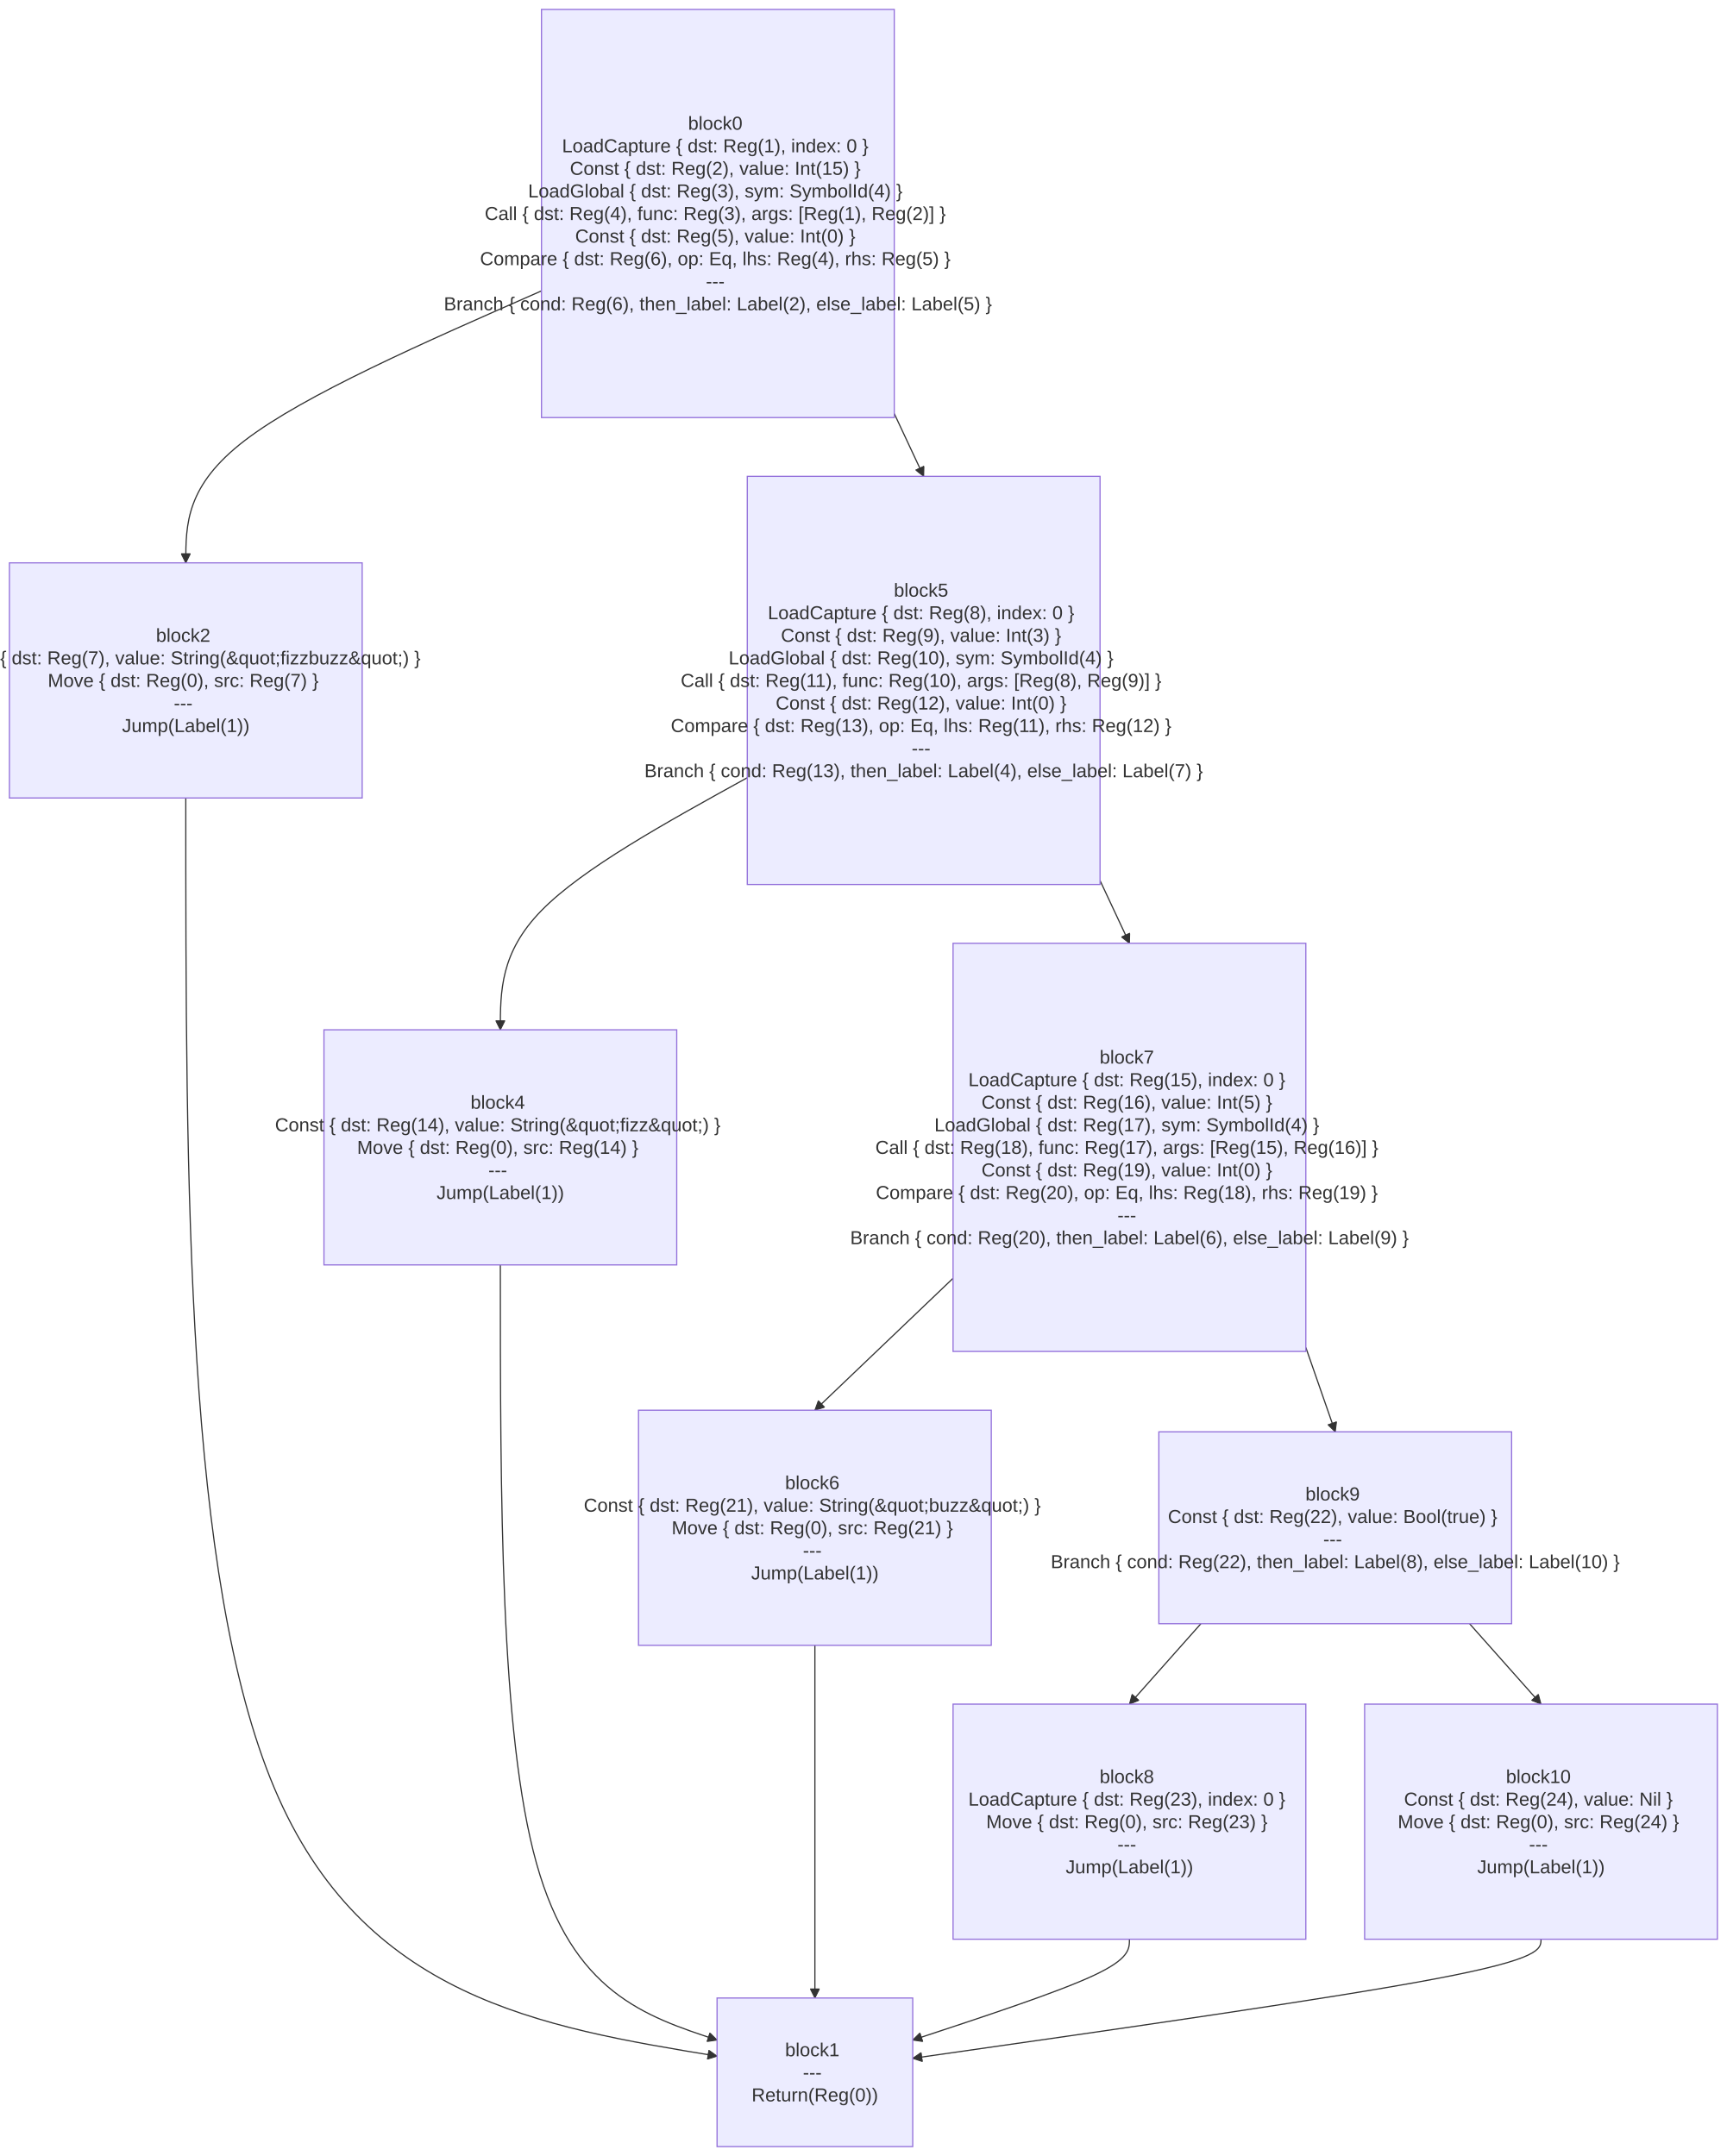
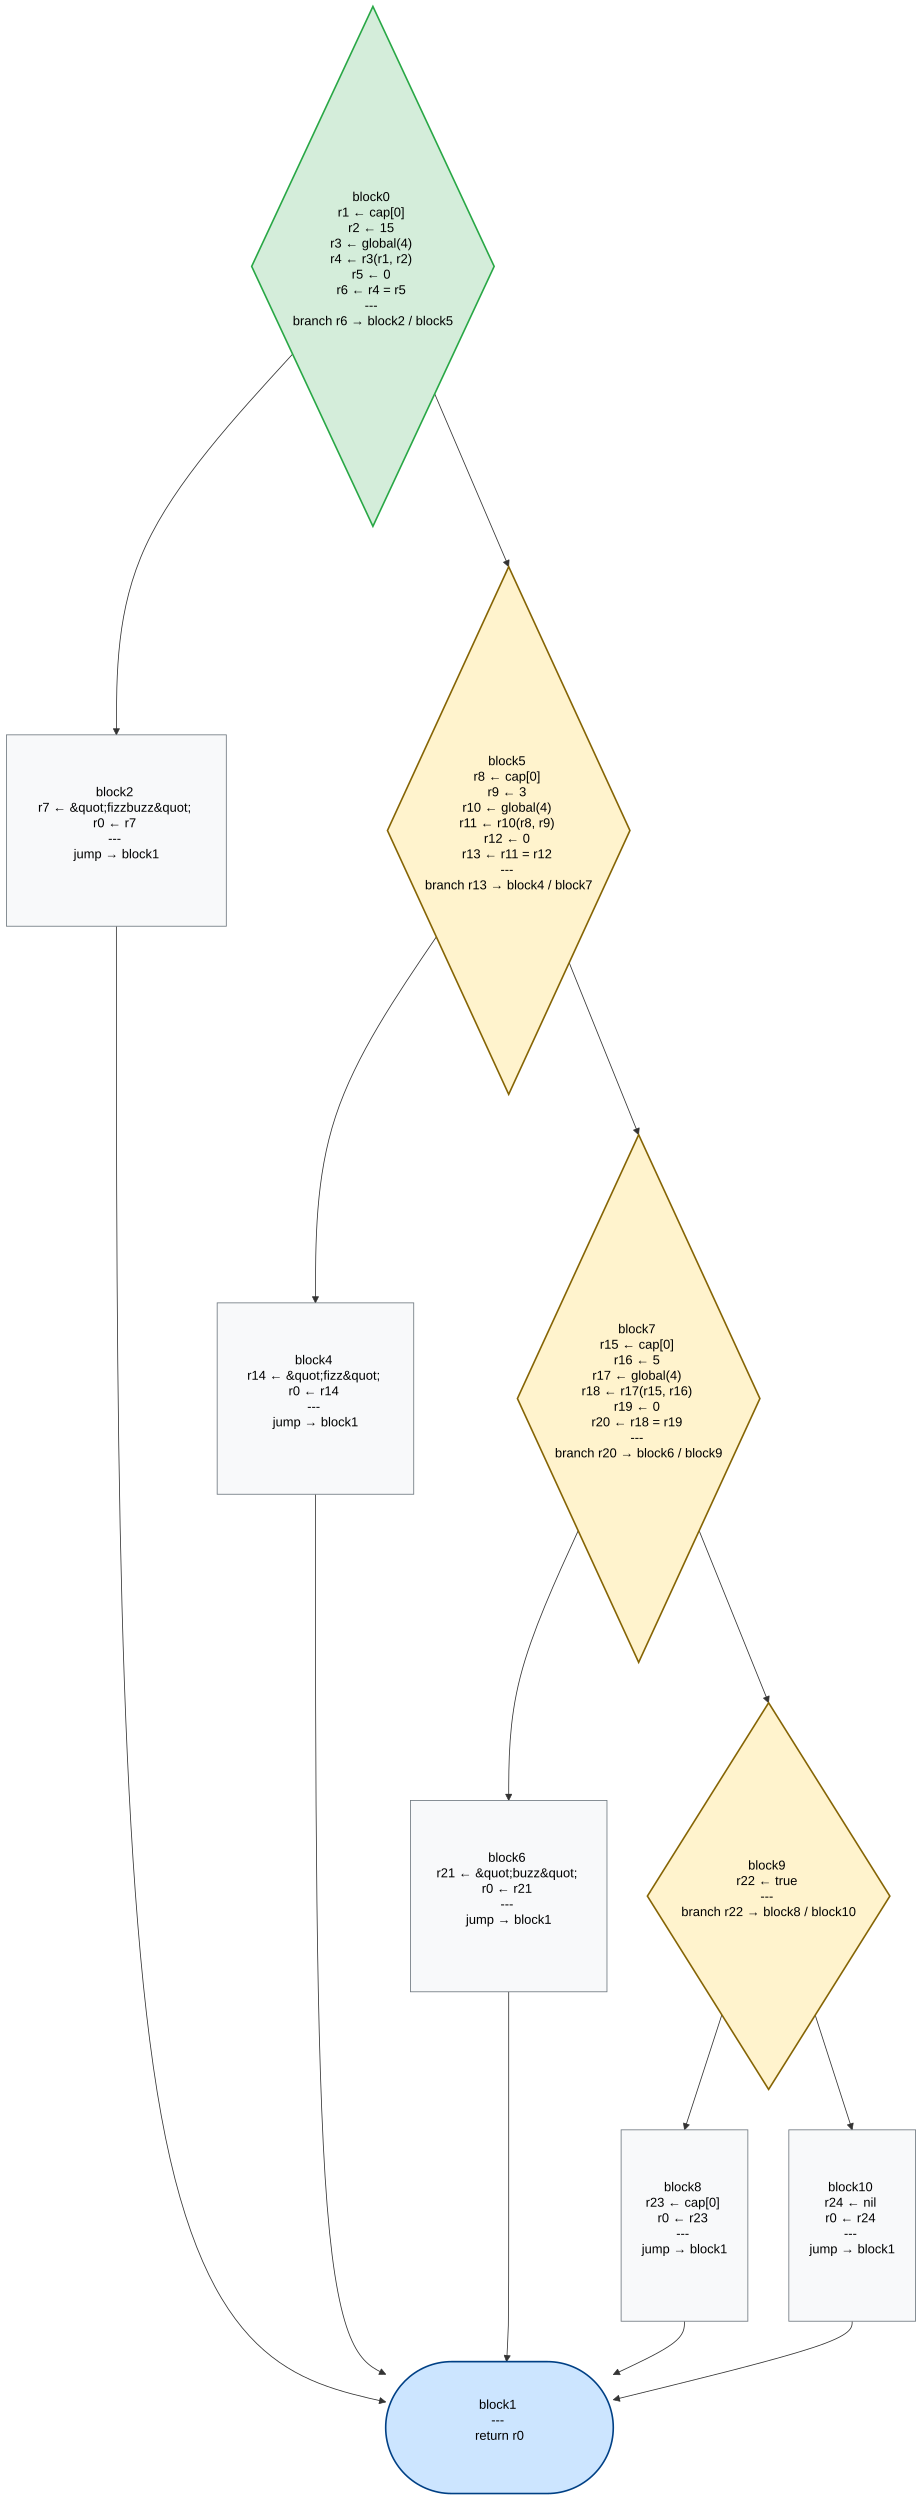
- <svg xmlns="http://www.w3.org/2000/svg" width="1468.5" height="1834" viewBox="-8 -8 1468.5 1834" class="mermaid">
+ <svg xmlns="http://www.w3.org/2000/svg" width="1140.8" height="3093.2" viewBox="-8 -8 1140.8 3093.2" class="mermaid">
  <style>

.mermaid {
  font-family: trebuchet ms, verdana, arial, sans-serif;
  font-size: 16px;
}

.node rect,
.node polygon,
.node circle,
.node ellipse,
.node path {
  fill: #ECECFF;
  stroke: #9370DB;
  stroke-width: 1px;
}

.node line {
  stroke: #9370DB;
  stroke-width: 1px;
}

.node .label {
  fill: #333333;
}

.node text {
  fill: #333333;
  font-family: trebuchet ms, verdana, arial, sans-serif;
  font-size: 16px;
}

.edge-path {
  fill: none;
  stroke: #333333;
  stroke-width: 1px;
}

.edge-label {
  fill: #333333;
  font-family: trebuchet ms, verdana, arial, sans-serif;
}

.edge-label-bg {
  fill: rgba(232, 232, 232, 0.8);
}

.subgraph {
  fill: #ffffde;
  stroke: #aaaa33;
  stroke-width: 1px;
}

.subgraph-title {
  fill: #333333;
  font-weight: bold;
}

.cluster rect {
  fill: #ffffde;
  stroke: #aaaa33;
  stroke-width: 1px;
  rx: 5px;
  ry: 5px;
}

.cluster-label {
  fill: #333333;
  font-family: trebuchet ms, verdana, arial, sans-serif;
  font-size: 16px;
  font-weight: bold;
}

marker path {
  fill: #333333;
  stroke: #333333;
}

  </style>
  <defs>
    <marker id="arrow_point" viewBox="0 0 10 10" refX="10" refY="5" markerWidth="8" markerHeight="8" orient="auto" markerUnits="userSpaceOnUse">
      <path d="M 0 0 L 10 5 L 0 10 z" />
    </marker>
    <marker id="arrow_point_start" viewBox="0 0 10 10" refX="4.5" refY="5" markerWidth="8" markerHeight="8" orient="auto" markerUnits="userSpaceOnUse">
      <path d="M 0 5 L 10 10 L 10 0 z" />
    </marker>
    <marker id="arrow_cross" viewBox="0 0 11 11" refX="12" refY="5.2" markerWidth="11" markerHeight="11" orient="auto" markerUnits="userSpaceOnUse">
+       <path d="M 1 1 L 10 10 M 10 1 L 1 10" stroke-width="2" fill="none" />
+     </marker>
+     <marker id="arrow_cross_start" viewBox="0 0 11 11" refX="-1" refY="5.2" markerWidth="11" markerHeight="11" orient="auto" markerUnits="userSpaceOnUse">
      <path d="M 1 1 L 10 10 M 10 1 L 1 10" fill="none" stroke-width="2" />
-     </marker>
-     <marker id="arrow_cross_start" viewBox="0 0 11 11" refX="-1" refY="5.2" markerWidth="11" markerHeight="11" orient="auto" markerUnits="userSpaceOnUse">
-       <path d="M 1 1 L 10 10 M 10 1 L 1 10" stroke-width="2" fill="none" />
    </marker>
    <marker id="arrow_circle" viewBox="0 0 10 10" refX="11" refY="5" markerWidth="11" markerHeight="11" orient="auto" markerUnits="userSpaceOnUse">
      <circle cx="5" cy="5" r="5" />
    </marker>
    <marker id="arrow_circle_start" viewBox="0 0 10 10" refX="-1" refY="5" markerWidth="11" markerHeight="11" orient="auto" markerUnits="userSpaceOnUse">
      <circle cx="5" cy="5" r="5" />
    </marker>
  </defs>
  <g class="root">
    <g class="clusters">

    </g>
    <g class="edgePaths">
      <g class="edge" id="edge-L-block0-block2-0">
-         <path d="M 452.50 239.43 C 351.67 283.69, 250.83 327.94, 200.42 366.51 C 150.00 405.07, 150.00 437.93, 150.00 470.80" class="edge-path" fill="none" stroke-width="1" marker-end="url(#arrow_point)" />
+         <path d="M 354.02 430.12 C 281.35 509.48, 208.67 588.84, 172.34 667.35 C 136.00 745.87, 136.00 823.53, 136.00 901.20" class="edge-path" stroke-width="1" marker-end="url(#arrow_point)" fill="none" />
      </g>
      <g class="edge" id="edge-L-block0-block5-0">
-         <path d="M 752.50 343.83 L 777.50 397.20" class="edge-path" marker-end="url(#arrow_point)" fill="none" stroke-width="1" />
+         <path d="M 529.84 479.31 L 621.40 693.20" class="edge-path" marker-end="url(#arrow_point)" fill="none" stroke-width="1" />
      </g>
      <g class="edge" id="edge-L-block2-block1-0">
-         <path d="M 150.00 670.80 C 150.00 1002.73, 150.00 1334.67, 225.30 1513.05 C 300.60 1691.43, 451.20 1716.26, 601.80 1741.08" class="edge-path" marker-end="url(#arrow_point)" fill="none" stroke-width="1" />
+         <path d="M 136.00 1138.00 C 136.00 1721.67, 136.00 2305.33, 191.53 2609.66 C 247.07 2913.98, 358.13 2938.96, 469.20 2963.93" class="edge-path" fill="none" stroke-width="1" marker-end="url(#arrow_point)" />
      </g>
      <g class="edge" id="edge-L-block5-block4-0">
-         <path d="M 627.50 653.55 C 557.50 692.17, 487.50 730.78, 452.50 766.52 C 417.50 802.27, 417.50 835.13, 417.50 868.00" class="edge-path" fill="none" stroke-width="1" marker-end="url(#arrow_point)" />
+         <path d="M 531.87 1151.18 C 482.01 1224.45, 432.16 1297.73, 407.23 1373.20 C 382.30 1448.67, 382.30 1526.33, 382.30 1604.00" class="edge-path" stroke-width="1" fill="none" marker-end="url(#arrow_point)" />
      </g>
      <g class="edge" id="edge-L-block5-block7-0">
-         <path d="M 927.50 741.03 L 952.50 794.40" class="edge-path" fill="none" marker-end="url(#arrow_point)" stroke-width="1" />
+         <path d="M 696.24 1183.15 L 782.20 1396.00" class="edge-path" fill="none" stroke-width="1" marker-end="url(#arrow_point)" />
      </g>
      <g class="edge" id="edge-L-block4-block1-0">
-         <path d="M 417.50 1068.00 C 417.50 1267.53, 417.50 1467.07, 448.22 1576.96 C 478.93 1686.86, 540.37 1707.11, 601.80 1727.37" class="edge-path" marker-end="url(#arrow_point)" stroke-width="1" fill="none" />
+         <path d="M 382.30 1840.80 C 382.30 2190.20, 382.30 2539.60, 396.78 2721.08 C 411.27 2902.56, 440.23 2916.12, 469.20 2929.68" class="edge-path" fill="none" stroke-width="1" marker-end="url(#arrow_point)" />
      </g>
      <g class="edge" id="edge-L-block7-block6-0">
-         <path d="M 802.50 1079.36 L 685.00 1191.60" class="edge-path" fill="none" marker-end="url(#arrow_point)" stroke-width="1" />
+         <path d="M 707.36 1885.95 C 678.71 1948.57, 650.05 2011.18, 635.73 2066.79 C 621.40 2122.40, 621.40 2171.00, 621.40 2219.60" class="edge-path" fill="none" marker-end="url(#arrow_point)" stroke-width="1" />
      </g>
      <g class="edge" id="edge-L-block7-block9-0">
-         <path d="M 1102.50 1138.23 L 1127.50 1210.00" class="edge-path" marker-end="url(#arrow_point)" fill="none" stroke-width="1" />
+         <path d="M 857.04 1885.95 L 943.00 2098.80" class="edge-path" stroke-width="1" fill="none" marker-end="url(#arrow_point)" />
      </g>
      <g class="edge" id="edge-L-block6-block1-0">
-         <path d="M 685.00 1391.60 C 685.00 1399.93, 685.00 1408.27, 685.00 1433.27 C 685.00 1458.27, 685.00 1499.93, 685.00 1541.60 C 685.00 1583.27, 685.00 1624.93, 685.00 1649.93 C 685.00 1683.27, 685.00 1691.60, 685.00 1691.60" class="edge-path" stroke-width="1" marker-end="url(#arrow_point)" fill="none" />
+         <path d="M 621.40 2456.40 C 621.40 2505.00, 621.40 2553.60, 621.40 2601.80 C 621.40 2650.00, 621.40 2697.80, 621.40 2745.60 C 621.40 2793.40, 621.40 2841.20, 620.95 2869.27 C 619.62 2905.67, 618.73 2914.00, 618.73 2914.00" class="edge-path" fill="none" stroke-width="1" marker-end="url(#arrow_point)" />
      </g>
      <g class="edge" id="edge-L-block9-block8-0">
-         <path d="M 1013.26 1373.20 L 952.50 1441.60" class="edge-path" marker-end="url(#arrow_point)" fill="none" stroke-width="1" />
+         <path d="M 885.12 2484.90 L 838.90 2627.20" class="edge-path" stroke-width="1" marker-end="url(#arrow_point)" fill="none" />
      </g>
      <g class="edge" id="edge-L-block9-block10-0">
-         <path d="M 1241.74 1373.20 L 1302.50 1441.60" class="edge-path" stroke-width="1" marker-end="url(#arrow_point)" fill="none" />
+         <path d="M 1000.64 2485.28 L 1046.40 2627.20" class="edge-path" fill="none" marker-end="url(#arrow_point)" stroke-width="1" />
      </g>
      <g class="edge" id="edge-L-block8-block1-0">
-         <path d="M 952.50 1641.60 C 952.50 1649.93, 952.50 1658.27, 921.78 1672.56 C 891.07 1686.86, 829.63 1707.11, 768.20 1727.37" class="edge-path" stroke-width="1" marker-end="url(#arrow_point)" fill="none" />
+         <path d="M 838.90 2864.00 C 838.90 2872.33, 838.90 2880.67, 824.22 2891.67 C 809.53 2902.68, 780.17 2916.35, 750.80 2930.03" class="edge-path" fill="none" stroke-width="1" marker-end="url(#arrow_point)" />
      </g>
      <g class="edge" id="edge-L-block10-block1-0">
-         <path d="M 1302.50 1641.60 C 1302.50 1649.93, 1302.50 1658.27, 1213.45 1675.15 C 1124.40 1692.04, 946.30 1717.48, 768.20 1742.92" class="edge-path" fill="none" stroke-width="1" marker-end="url(#arrow_point)" />
+         <path d="M 1046.40 2864.00 C 1046.40 2872.33, 1046.40 2880.67, 997.13 2896.87 C 947.87 2913.07, 849.33 2937.14, 750.80 2961.21" class="edge-path" fill="none" marker-end="url(#arrow_point)" stroke-width="1" />
      </g>
    </g>
    <g class="edgeLabels">

    </g>
    <g class="nodes">
      <g class="node" id="node-block0">
-         <rect x="452.5" y="0" width="300" height="347.2" />
-         <text x="602.5" y="173.6" class="label" text-anchor="middle" dominant-baseline="central">
-           <tspan x="602.5" y="173.6" dy="-4.8em">block0</tspan>
-           <tspan x="602.5" dy="1.2em">LoadCapture { dst: Reg(1), index: 0 }</tspan>
-           <tspan x="602.5" dy="1.2em">Const { dst: Reg(2), value: Int(15) }</tspan>
-           <tspan x="602.5" dy="1.2em">LoadGlobal { dst: Reg(3), sym: SymbolId(4) }</tspan>
-           <tspan x="602.5" dy="1.2em">Call { dst: Reg(4), func: Reg(3), args: [Reg(1), Reg(2)] }</tspan>
-           <tspan x="602.5" dy="1.2em">Const { dst: Reg(5), value: Int(0) }</tspan>
-           <tspan x="602.5" dy="1.2em">Compare { dst: Reg(6), op: Eq, lhs: Reg(4), rhs: Reg(5) }</tspan>
-           <tspan x="602.5" dy="1.2em">---</tspan>
-           <tspan x="602.5" dy="1.2em">Branch { cond: Reg(6), then_label: Label(2), else_label: Label(5) }</tspan>
+         <polygon points="453.4,0 603.4,321.6 453.4,643.2 303.4,321.6" style="fill:#d4edda !important;stroke:#28a745 !important;stroke-width:2px !important" />
+         <text x="453.4" y="321.6" class="label" style="fill: #000000" text-anchor="middle" dominant-baseline="central">
+           <tspan x="453.4" y="321.6" dy="-5.4em">block0</tspan>
+           <tspan x="453.4" dy="1.2em" />
+           <tspan x="453.4" dy="1.2em">r1 ← cap[0]</tspan>
+           <tspan x="453.4" dy="1.2em">r2 ← 15</tspan>
+           <tspan x="453.4" dy="1.2em">r3 ← global(4)</tspan>
+           <tspan x="453.4" dy="1.2em">r4 ← r3(r1, r2)</tspan>
+           <tspan x="453.4" dy="1.2em">r5 ← 0</tspan>
+           <tspan x="453.4" dy="1.2em">r6 ← r4 = r5</tspan>
+           <tspan x="453.4" dy="1.2em">---</tspan>
+           <tspan x="453.4" dy="1.2em">branch r6 → block2 / block5</tspan>
        </text>
      </g>
      <g class="node" id="node-block1">
-         <rect x="601.8" y="1691.6" width="166.4" height="126.4" />
-         <text x="685" y="1754.8" class="label" dominant-baseline="central" text-anchor="middle">
-           <tspan x="685" y="1754.8" dy="-1.2em">block1</tspan>
-           <tspan x="685" dy="1.2em">---</tspan>
-           <tspan x="685" dy="1.2em">Return(Reg(0))</tspan>
+         <path d="M 550.8 2914 H 669.2 A 81.6 81.6 0 0 1 669.2 3077.2 H 550.8 A 81.6 81.6 0 0 1 550.8 2914 Z" style="fill:#cce5ff !important;stroke:#004085 !important;stroke-width:2px !important" />
+         <text x="610" y="2995.6" class="label" style="fill: #000000" dominant-baseline="central" text-anchor="middle">
+           <tspan x="610" y="2995.6" dy="-1.8em">block1</tspan>
+           <tspan x="610" dy="1.2em" />
+           <tspan x="610" dy="1.2em">---</tspan>
+           <tspan x="610" dy="1.2em">return r0</tspan>
        </text>
      </g>
      <g class="node" id="node-block10">
-         <rect x="1152.5" y="1441.6" width="300" height="200" />
-         <text x="1302.5" y="1541.6" class="label" dominant-baseline="central" text-anchor="middle">
-           <tspan x="1302.5" y="1541.6" dy="-2.4em">block10</tspan>
-           <tspan x="1302.5" dy="1.2em">Const { dst: Reg(24), value: Nil }</tspan>
-           <tspan x="1302.5" dy="1.2em">Move { dst: Reg(0), src: Reg(24) }</tspan>
-           <tspan x="1302.5" dy="1.2em">---</tspan>
-           <tspan x="1302.5" dy="1.2em">Jump(Label(1))</tspan>
+         <rect x="968" y="2627.2" width="156.8" height="236.8" style="fill:#f8f9fa !important;stroke:#6c757d !important" />
+         <text x="1046.4" y="2745.6" class="label" style="fill: #000000" text-anchor="middle" dominant-baseline="central">
+           <tspan x="1046.4" y="2745.6" dy="-3em">block10</tspan>
+           <tspan x="1046.4" dy="1.2em" />
+           <tspan x="1046.4" dy="1.2em">r24 ← nil</tspan>
+           <tspan x="1046.4" dy="1.2em">r0 ← r24</tspan>
+           <tspan x="1046.4" dy="1.2em">---</tspan>
+           <tspan x="1046.4" dy="1.2em">jump → block1</tspan>
        </text>
      </g>
      <g class="node" id="node-block2">
-         <rect x="0" y="470.8" width="300" height="200" />
-         <text x="150" y="570.8" class="label" text-anchor="middle" dominant-baseline="central">
-           <tspan x="150" y="570.8" dy="-2.4em">block2</tspan>
-           <tspan x="150" dy="1.2em">Const { dst: Reg(7), value: String(&amp;quot;fizzbuzz&amp;quot;) }</tspan>
-           <tspan x="150" dy="1.2em">Move { dst: Reg(0), src: Reg(7) }</tspan>
-           <tspan x="150" dy="1.2em">---</tspan>
-           <tspan x="150" dy="1.2em">Jump(Label(1))</tspan>
+         <rect x="0" y="901.2" width="272" height="236.8" style="fill:#f8f9fa !important;stroke:#6c757d !important" />
+         <text x="136" y="1019.6" class="label" dominant-baseline="central" style="fill: #000000" text-anchor="middle">
+           <tspan x="136" y="1019.6" dy="-3em">block2</tspan>
+           <tspan x="136" dy="1.2em" />
+           <tspan x="136" dy="1.2em">r7 ← &amp;quot;fizzbuzz&amp;quot;</tspan>
+           <tspan x="136" dy="1.2em">r0 ← r7</tspan>
+           <tspan x="136" dy="1.2em">---</tspan>
+           <tspan x="136" dy="1.2em">jump → block1</tspan>
        </text>
      </g>
      <g class="node" id="node-block4">
-         <rect x="267.5" y="868" width="300" height="200" />
-         <text x="417.5" y="968" class="label" dominant-baseline="central" text-anchor="middle">
-           <tspan x="417.5" y="968" dy="-2.4em">block4</tspan>
-           <tspan x="417.5" dy="1.2em">Const { dst: Reg(14), value: String(&amp;quot;fizz&amp;quot;) }</tspan>
-           <tspan x="417.5" dy="1.2em">Move { dst: Reg(0), src: Reg(14) }</tspan>
-           <tspan x="417.5" dy="1.2em">---</tspan>
-           <tspan x="417.5" dy="1.2em">Jump(Label(1))</tspan>
+         <rect x="260.7" y="1604" width="243.2" height="236.8" style="fill:#f8f9fa !important;stroke:#6c757d !important" />
+         <text x="382.3" y="1722.4" class="label" style="fill: #000000" dominant-baseline="central" text-anchor="middle">
+           <tspan x="382.3" y="1722.4" dy="-3em">block4</tspan>
+           <tspan x="382.3" dy="1.2em" />
+           <tspan x="382.3" dy="1.2em">r14 ← &amp;quot;fizz&amp;quot;</tspan>
+           <tspan x="382.3" dy="1.2em">r0 ← r14</tspan>
+           <tspan x="382.3" dy="1.2em">---</tspan>
+           <tspan x="382.3" dy="1.2em">jump → block1</tspan>
        </text>
      </g>
      <g class="node" id="node-block5">
-         <rect x="627.5" y="397.2" width="300" height="347.2" />
-         <text x="777.5" y="570.8" class="label" dominant-baseline="central" text-anchor="middle">
-           <tspan x="777.5" y="570.8" dy="-4.8em">block5</tspan>
-           <tspan x="777.5" dy="1.2em">LoadCapture { dst: Reg(8), index: 0 }</tspan>
-           <tspan x="777.5" dy="1.2em">Const { dst: Reg(9), value: Int(3) }</tspan>
-           <tspan x="777.5" dy="1.2em">LoadGlobal { dst: Reg(10), sym: SymbolId(4) }</tspan>
-           <tspan x="777.5" dy="1.2em">Call { dst: Reg(11), func: Reg(10), args: [Reg(8), Reg(9)] }</tspan>
-           <tspan x="777.5" dy="1.2em">Const { dst: Reg(12), value: Int(0) }</tspan>
-           <tspan x="777.5" dy="1.2em">Compare { dst: Reg(13), op: Eq, lhs: Reg(11), rhs: Reg(12) }</tspan>
-           <tspan x="777.5" dy="1.2em">---</tspan>
-           <tspan x="777.5" dy="1.2em">Branch { cond: Reg(13), then_label: Label(4), else_label: Label(7) }</tspan>
+         <polygon points="621.4,693.2 771.4,1019.6 621.4,1346 471.4,1019.6" style="fill:#fff3cd !important;stroke:#856404 !important;stroke-width:2px !important" />
+         <text x="621.4" y="1019.6" class="label" text-anchor="middle" dominant-baseline="central" style="fill: #000000">
+           <tspan x="621.4" y="1019.6" dy="-5.4em">block5</tspan>
+           <tspan x="621.4" dy="1.2em" />
+           <tspan x="621.4" dy="1.2em">r8 ← cap[0]</tspan>
+           <tspan x="621.4" dy="1.2em">r9 ← 3</tspan>
+           <tspan x="621.4" dy="1.2em">r10 ← global(4)</tspan>
+           <tspan x="621.4" dy="1.2em">r11 ← r10(r8, r9)</tspan>
+           <tspan x="621.4" dy="1.2em">r12 ← 0</tspan>
+           <tspan x="621.4" dy="1.2em">r13 ← r11 = r12</tspan>
+           <tspan x="621.4" dy="1.2em">---</tspan>
+           <tspan x="621.4" dy="1.2em">branch r13 → block4 / block7</tspan>
        </text>
      </g>
      <g class="node" id="node-block6">
-         <rect x="535" y="1191.6" width="300" height="200" />
-         <text x="685" y="1291.6" class="label" dominant-baseline="central" text-anchor="middle">
-           <tspan x="685" y="1291.6" dy="-2.4em">block6</tspan>
-           <tspan x="685" dy="1.2em">Const { dst: Reg(21), value: String(&amp;quot;buzz&amp;quot;) }</tspan>
-           <tspan x="685" dy="1.2em">Move { dst: Reg(0), src: Reg(21) }</tspan>
-           <tspan x="685" dy="1.2em">---</tspan>
-           <tspan x="685" dy="1.2em">Jump(Label(1))</tspan>
+         <rect x="499.8" y="2219.6" width="243.2" height="236.8" style="fill:#f8f9fa !important;stroke:#6c757d !important" />
+         <text x="621.4" y="2338" class="label" dominant-baseline="central" style="fill: #000000" text-anchor="middle">
+           <tspan x="621.4" y="2338" dy="-3em">block6</tspan>
+           <tspan x="621.4" dy="1.2em" />
+           <tspan x="621.4" dy="1.2em">r21 ← &amp;quot;buzz&amp;quot;</tspan>
+           <tspan x="621.4" dy="1.2em">r0 ← r21</tspan>
+           <tspan x="621.4" dy="1.2em">---</tspan>
+           <tspan x="621.4" dy="1.2em">jump → block1</tspan>
        </text>
      </g>
      <g class="node" id="node-block7">
-         <rect x="802.5" y="794.4" width="300" height="347.2" />
-         <text x="952.5" y="968" class="label" text-anchor="middle" dominant-baseline="central">
-           <tspan x="952.5" y="968" dy="-4.8em">block7</tspan>
-           <tspan x="952.5" dy="1.2em">LoadCapture { dst: Reg(15), index: 0 }</tspan>
-           <tspan x="952.5" dy="1.2em">Const { dst: Reg(16), value: Int(5) }</tspan>
-           <tspan x="952.5" dy="1.2em">LoadGlobal { dst: Reg(17), sym: SymbolId(4) }</tspan>
-           <tspan x="952.5" dy="1.2em">Call { dst: Reg(18), func: Reg(17), args: [Reg(15), Reg(16)] }</tspan>
-           <tspan x="952.5" dy="1.2em">Const { dst: Reg(19), value: Int(0) }</tspan>
-           <tspan x="952.5" dy="1.2em">Compare { dst: Reg(20), op: Eq, lhs: Reg(18), rhs: Reg(19) }</tspan>
-           <tspan x="952.5" dy="1.2em">---</tspan>
-           <tspan x="952.5" dy="1.2em">Branch { cond: Reg(20), then_label: Label(6), else_label: Label(9) }</tspan>
+         <polygon points="782.2,1396 932.2,1722.4 782.2,2048.8 632.2,1722.4" style="fill:#fff3cd !important;stroke:#856404 !important;stroke-width:2px !important" />
+         <text x="782.2" y="1722.4" class="label" style="fill: #000000" text-anchor="middle" dominant-baseline="central">
+           <tspan x="782.2" y="1722.4" dy="-5.4em">block7</tspan>
+           <tspan x="782.2" dy="1.2em" />
+           <tspan x="782.2" dy="1.2em">r15 ← cap[0]</tspan>
+           <tspan x="782.2" dy="1.2em">r16 ← 5</tspan>
+           <tspan x="782.2" dy="1.2em">r17 ← global(4)</tspan>
+           <tspan x="782.2" dy="1.2em">r18 ← r17(r15, r16)</tspan>
+           <tspan x="782.2" dy="1.2em">r19 ← 0</tspan>
+           <tspan x="782.2" dy="1.2em">r20 ← r18 = r19</tspan>
+           <tspan x="782.2" dy="1.2em">---</tspan>
+           <tspan x="782.2" dy="1.2em">branch r20 → block6 / block9</tspan>
        </text>
      </g>
      <g class="node" id="node-block8">
-         <rect x="802.5" y="1441.6" width="300" height="200" />
-         <text x="952.5" y="1541.6" class="label" text-anchor="middle" dominant-baseline="central">
-           <tspan x="952.5" y="1541.6" dy="-2.4em">block8</tspan>
-           <tspan x="952.5" dy="1.2em">LoadCapture { dst: Reg(23), index: 0 }</tspan>
-           <tspan x="952.5" dy="1.2em">Move { dst: Reg(0), src: Reg(23) }</tspan>
-           <tspan x="952.5" dy="1.2em">---</tspan>
-           <tspan x="952.5" dy="1.2em">Jump(Label(1))</tspan>
+         <rect x="760.5" y="2627.2" width="156.8" height="236.8" style="fill:#f8f9fa !important;stroke:#6c757d !important" />
+         <text x="838.9" y="2745.6" class="label" text-anchor="middle" dominant-baseline="central" style="fill: #000000">
+           <tspan x="838.9" y="2745.6" dy="-3em">block8</tspan>
+           <tspan x="838.9" dy="1.2em" />
+           <tspan x="838.9" dy="1.2em">r23 ← cap[0]</tspan>
+           <tspan x="838.9" dy="1.2em">r0 ← r23</tspan>
+           <tspan x="838.9" dy="1.2em">---</tspan>
+           <tspan x="838.9" dy="1.2em">jump → block1</tspan>
        </text>
      </g>
      <g class="node" id="node-block9">
-         <rect x="977.5" y="1210" width="300" height="163.2" />
-         <text x="1127.5" y="1291.6" class="label" text-anchor="middle" dominant-baseline="central">
-           <tspan x="1127.5" y="1291.6" dy="-1.8em">block9</tspan>
-           <tspan x="1127.5" dy="1.2em">Const { dst: Reg(22), value: Bool(true) }</tspan>
-           <tspan x="1127.5" dy="1.2em">---</tspan>
-           <tspan x="1127.5" dy="1.2em">Branch { cond: Reg(22), then_label: Label(8), else_label: Label(10) }</tspan>
+         <polygon points="943,2098.8 1093,2338 943,2577.2 793,2338" style="fill:#fff3cd !important;stroke:#856404 !important;stroke-width:2px !important" />
+         <text x="943" y="2338" class="label" text-anchor="middle" dominant-baseline="central" style="fill: #000000">
+           <tspan x="943" y="2338" dy="-2.4em">block9</tspan>
+           <tspan x="943" dy="1.2em" />
+           <tspan x="943" dy="1.2em">r22 ← true</tspan>
+           <tspan x="943" dy="1.2em">---</tspan>
+           <tspan x="943" dy="1.2em">branch r22 → block8 / block10</tspan>
        </text>
      </g>
    </g>
  </g>
</svg>
